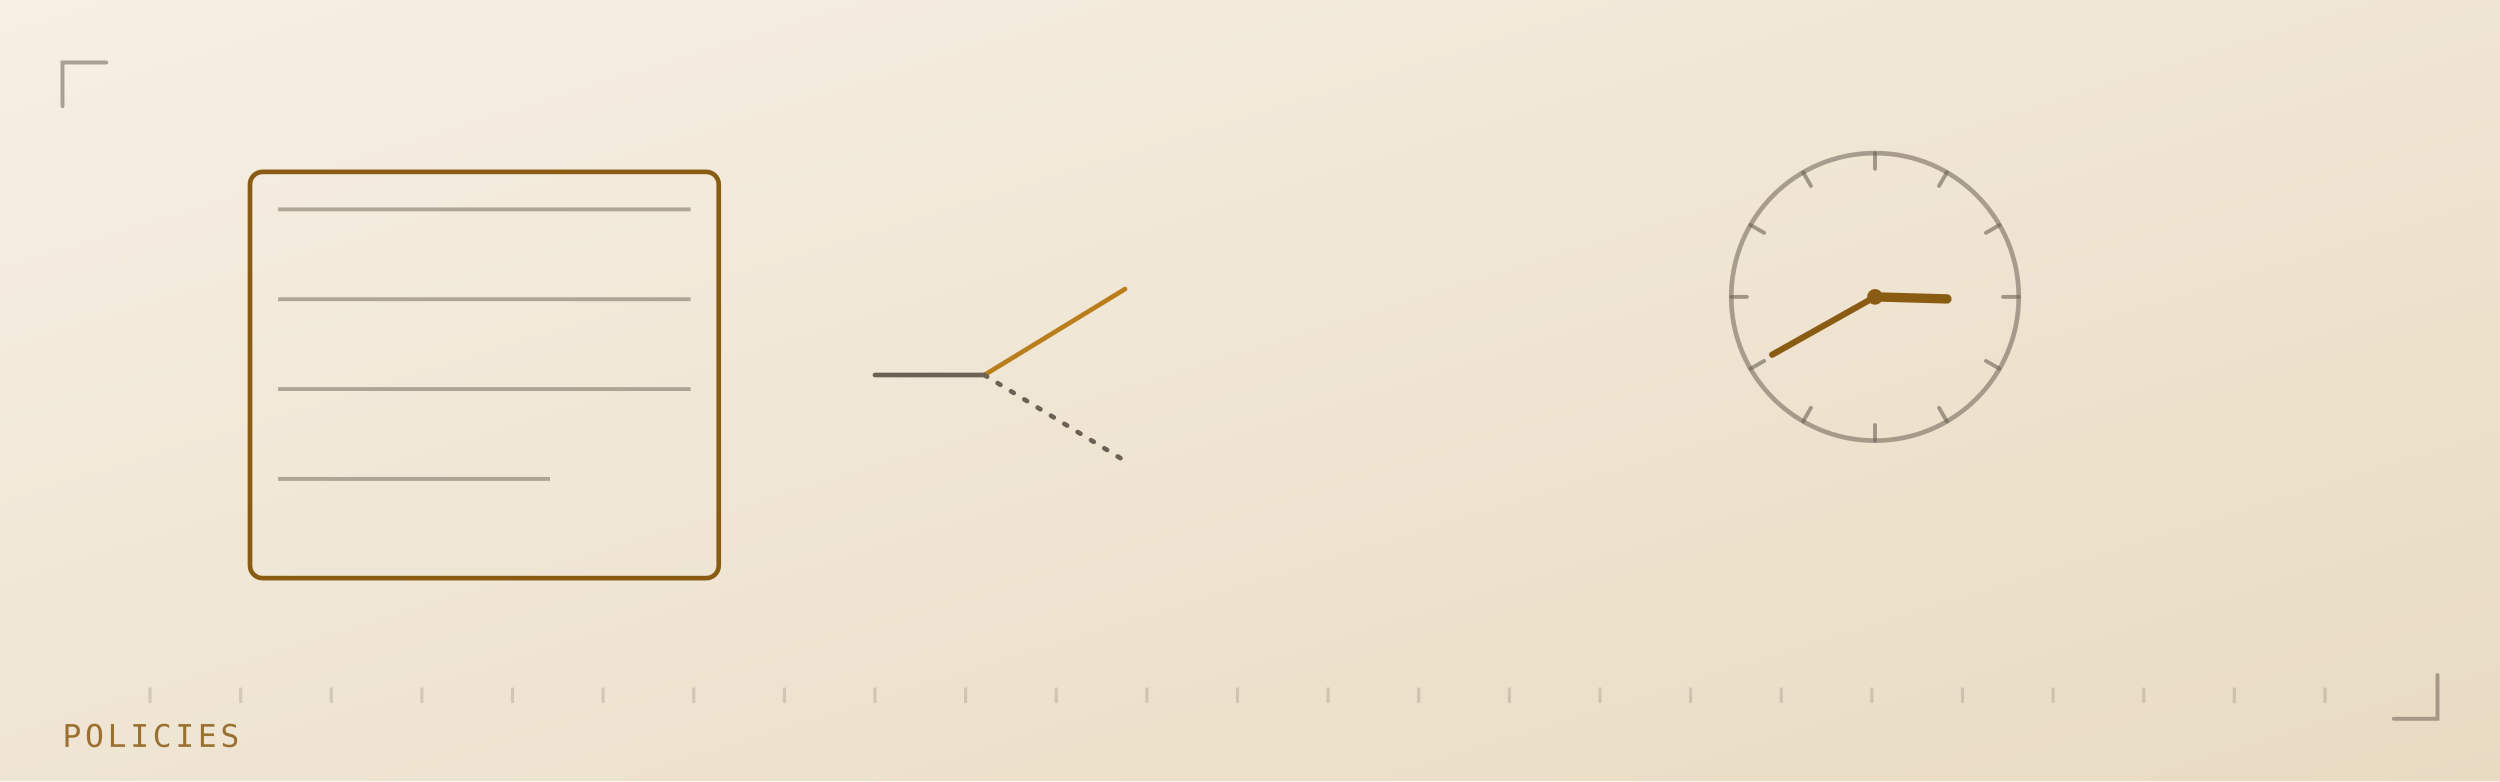
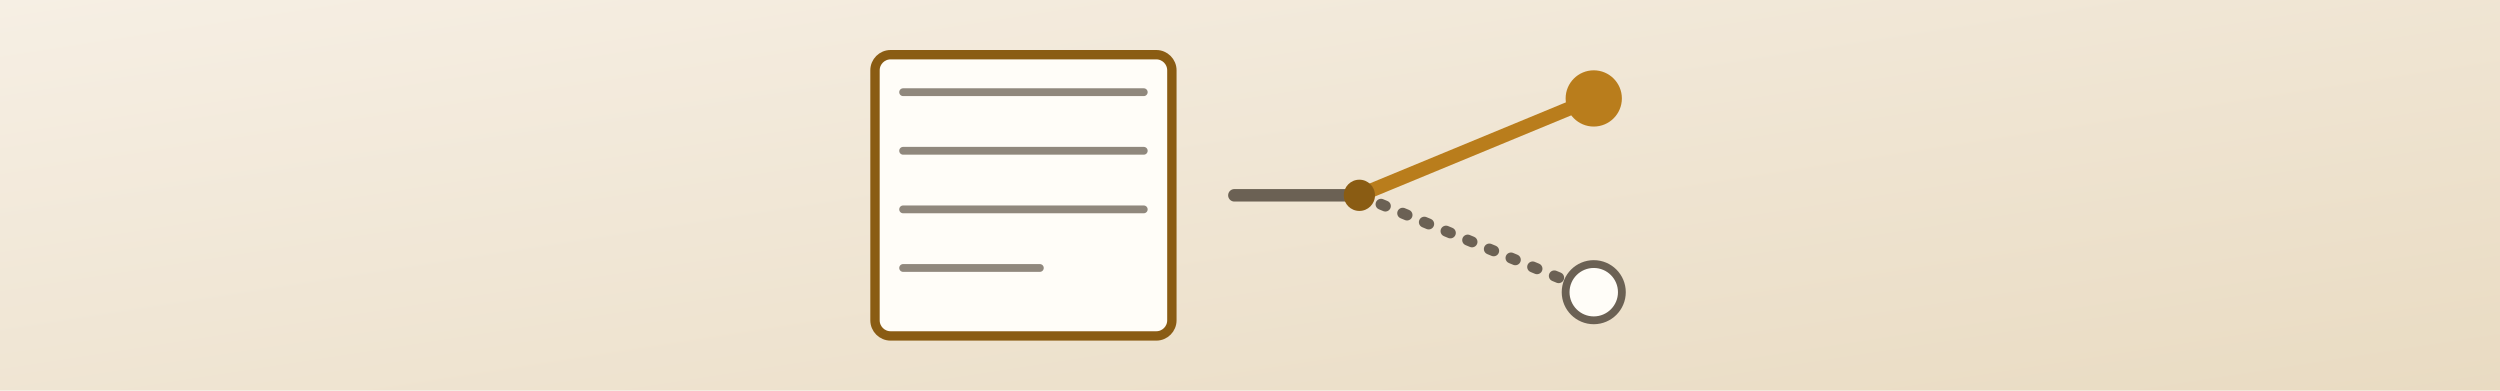
- <svg xmlns="http://www.w3.org/2000/svg" viewBox="0 0 1600 500" width="1600" height="500">
+ <svg xmlns="http://www.w3.org/2000/svg" viewBox="0 0 1600 250" width="1600" height="250">
  <defs>
    <linearGradient id="bg" x1="0" y1="0" x2="1" y2="1">
      <stop offset="0" stop-color="#f6efe4" />
      <stop offset="1" stop-color="#e9dbc2" />
    </linearGradient>
  </defs>
-   <rect width="1600" height="500" fill="url(#bg)" />
-   <g stroke="#6b6154" stroke-width="2" opacity="0.22">
-     <line x1="96" y1="440" x2="96" y2="450" />
-     <line x1="154" y1="440" x2="154" y2="450" />
-     <line x1="212" y1="440" x2="212" y2="450" />
-     <line x1="270" y1="440" x2="270" y2="450" />
-     <line x1="328" y1="440" x2="328" y2="450" />
-     <line x1="386" y1="440" x2="386" y2="450" />
-     <line x1="444" y1="440" x2="444" y2="450" />
-     <line x1="502" y1="440" x2="502" y2="450" />
-     <line x1="560" y1="440" x2="560" y2="450" />
-     <line x1="618" y1="440" x2="618" y2="450" />
-     <line x1="676" y1="440" x2="676" y2="450" />
-     <line x1="734" y1="440" x2="734" y2="450" />
-     <line x1="792" y1="440" x2="792" y2="450" />
-     <line x1="850" y1="440" x2="850" y2="450" />
-     <line x1="908" y1="440" x2="908" y2="450" />
-     <line x1="966" y1="440" x2="966" y2="450" />
-     <line x1="1024" y1="440" x2="1024" y2="450" />
-     <line x1="1082" y1="440" x2="1082" y2="450" />
-     <line x1="1140" y1="440" x2="1140" y2="450" />
-     <line x1="1198" y1="440" x2="1198" y2="450" />
-     <line x1="1256" y1="440" x2="1256" y2="450" />
-     <line x1="1314" y1="440" x2="1314" y2="450" />
-     <line x1="1372" y1="440" x2="1372" y2="450" />
-     <line x1="1430" y1="440" x2="1430" y2="450" />
-     <line x1="1488" y1="440" x2="1488" y2="450" />
+   <rect width="1600" height="250" fill="url(#bg)" />
+   <g>
+     <rect x="560" y="35" width="190" height="180" rx="10" fill="#fffdf8" stroke="#8a5c13" stroke-width="6" />
+     <line x1="578" y1="59" x2="732" y2="59" stroke="#6b6154" stroke-width="5" stroke-linecap="round" opacity="0.75" />
+     <line x1="578" y1="96.5" x2="732" y2="96.5" stroke="#6b6154" stroke-width="5" stroke-linecap="round" opacity="0.75" />
+     <line x1="578" y1="134" x2="732" y2="134" stroke="#6b6154" stroke-width="5" stroke-linecap="round" opacity="0.75" />
+     <line x1="578" y1="171.5" x2="665.5" y2="171.5" stroke="#6b6154" stroke-width="5" stroke-linecap="round" opacity="0.75" />
  </g>
-   <g stroke="#6b6154" stroke-width="2.5" fill="none" stroke-linecap="round" opacity="0.55">
-     <path d="M 40 68 L 40 40 L 68 40" />
-     <path d="M 1532 460 L 1560 460 L 1560 432" />
-   </g>
-   <text x="40" y="478" font-family="ui-monospace, monospace" font-size="20" letter-spacing="0.12em" fill="#8a5c13" opacity="0.85">POLICIES</text>
-   <g>
-     <rect x="160" y="110" width="300" height="260" rx="8" fill="none" stroke="#8a5c13" stroke-width="3" />
-     <line x1="178" y1="134" x2="442" y2="134" stroke="#6b6154" stroke-width="2.5" opacity="0.5" />
-     <line x1="178" y1="191.5" x2="442" y2="191.5" stroke="#6b6154" stroke-width="2.5" opacity="0.5" />
-     <line x1="178" y1="249" x2="442" y2="249" stroke="#6b6154" stroke-width="2.5" opacity="0.5" />
-     <line x1="178" y1="306.5" x2="352" y2="306.5" stroke="#6b6154" stroke-width="2.5" opacity="0.5" />
-   </g>
-   <g stroke-width="3" fill="none" stroke-linecap="round">
-     <path d="M 560 240 L 630 240" stroke="#6b6154" />
-     <path d="M 630 240 L 720 185" stroke="#b97d1c" />
-     <path d="M 630 240 L 720 295" stroke="#6b6154" stroke-dasharray="2 8" />
-   </g>
-   <g>
-     <circle cx="1200" cy="190" r="92" fill="none" stroke="#6b6154" stroke-width="3" opacity="0.55" />
-     <line x1="1200.0" y1="108.0" x2="1200.0" y2="98.0" stroke="#6b6154" stroke-width="2.5" stroke-linecap="round" opacity="0.6" />
-     <line x1="1241.0" y1="119.0" x2="1246.0" y2="110.3" stroke="#6b6154" stroke-width="2.5" stroke-linecap="round" opacity="0.6" />
-     <line x1="1271.0" y1="149.0" x2="1279.7" y2="144.0" stroke="#6b6154" stroke-width="2.5" stroke-linecap="round" opacity="0.6" />
-     <line x1="1282.0" y1="190.0" x2="1292.0" y2="190.0" stroke="#6b6154" stroke-width="2.5" stroke-linecap="round" opacity="0.6" />
-     <line x1="1271.0" y1="231.0" x2="1279.7" y2="236.0" stroke="#6b6154" stroke-width="2.5" stroke-linecap="round" opacity="0.6" />
-     <line x1="1241.0" y1="261.0" x2="1246.0" y2="269.7" stroke="#6b6154" stroke-width="2.5" stroke-linecap="round" opacity="0.6" />
-     <line x1="1200.0" y1="272.0" x2="1200.0" y2="282.0" stroke="#6b6154" stroke-width="2.5" stroke-linecap="round" opacity="0.6" />
-     <line x1="1159.0" y1="261.0" x2="1154.0" y2="269.7" stroke="#6b6154" stroke-width="2.5" stroke-linecap="round" opacity="0.6" />
-     <line x1="1129.0" y1="231.0" x2="1120.3" y2="236.0" stroke="#6b6154" stroke-width="2.5" stroke-linecap="round" opacity="0.6" />
-     <line x1="1118.0" y1="190.0" x2="1108.0" y2="190.0" stroke="#6b6154" stroke-width="2.5" stroke-linecap="round" opacity="0.6" />
-     <line x1="1129.0" y1="149.0" x2="1120.3" y2="144.0" stroke="#6b6154" stroke-width="2.5" stroke-linecap="round" opacity="0.6" />
-     <line x1="1159.0" y1="119.0" x2="1154.0" y2="110.3" stroke="#6b6154" stroke-width="2.5" stroke-linecap="round" opacity="0.6" />
-     <line x1="1200" y1="190" x2="1246.0" y2="191.3" stroke="#8a5c13" stroke-width="6" stroke-linecap="round" />
-     <line x1="1200" y1="190" x2="1134.2" y2="227.0" stroke="#8a5c13" stroke-width="4" stroke-linecap="round" />
-     <circle cx="1200" cy="190" r="5" fill="#8a5c13" />
+   <g stroke-linecap="round" fill="none">
+     <path d="M 790 125 L 870 125" stroke="#6b6154" stroke-width="8" />
+     <path d="M 870 125 L 1020 63" stroke="#b97d1c" stroke-width="9" />
+     <path d="M 870 125 L 1020 187" stroke="#6b6154" stroke-width="7" stroke-dasharray="3 12" />
+     <circle cx="870" cy="125" r="10" fill="#8a5c13" stroke="none" />
+     <circle cx="1020" cy="63" r="18" fill="#b97d1c" stroke="none" />
+     <circle cx="1020" cy="187" r="18" fill="#fffdf8" stroke="#6b6154" stroke-width="5" />
  </g>
</svg>
